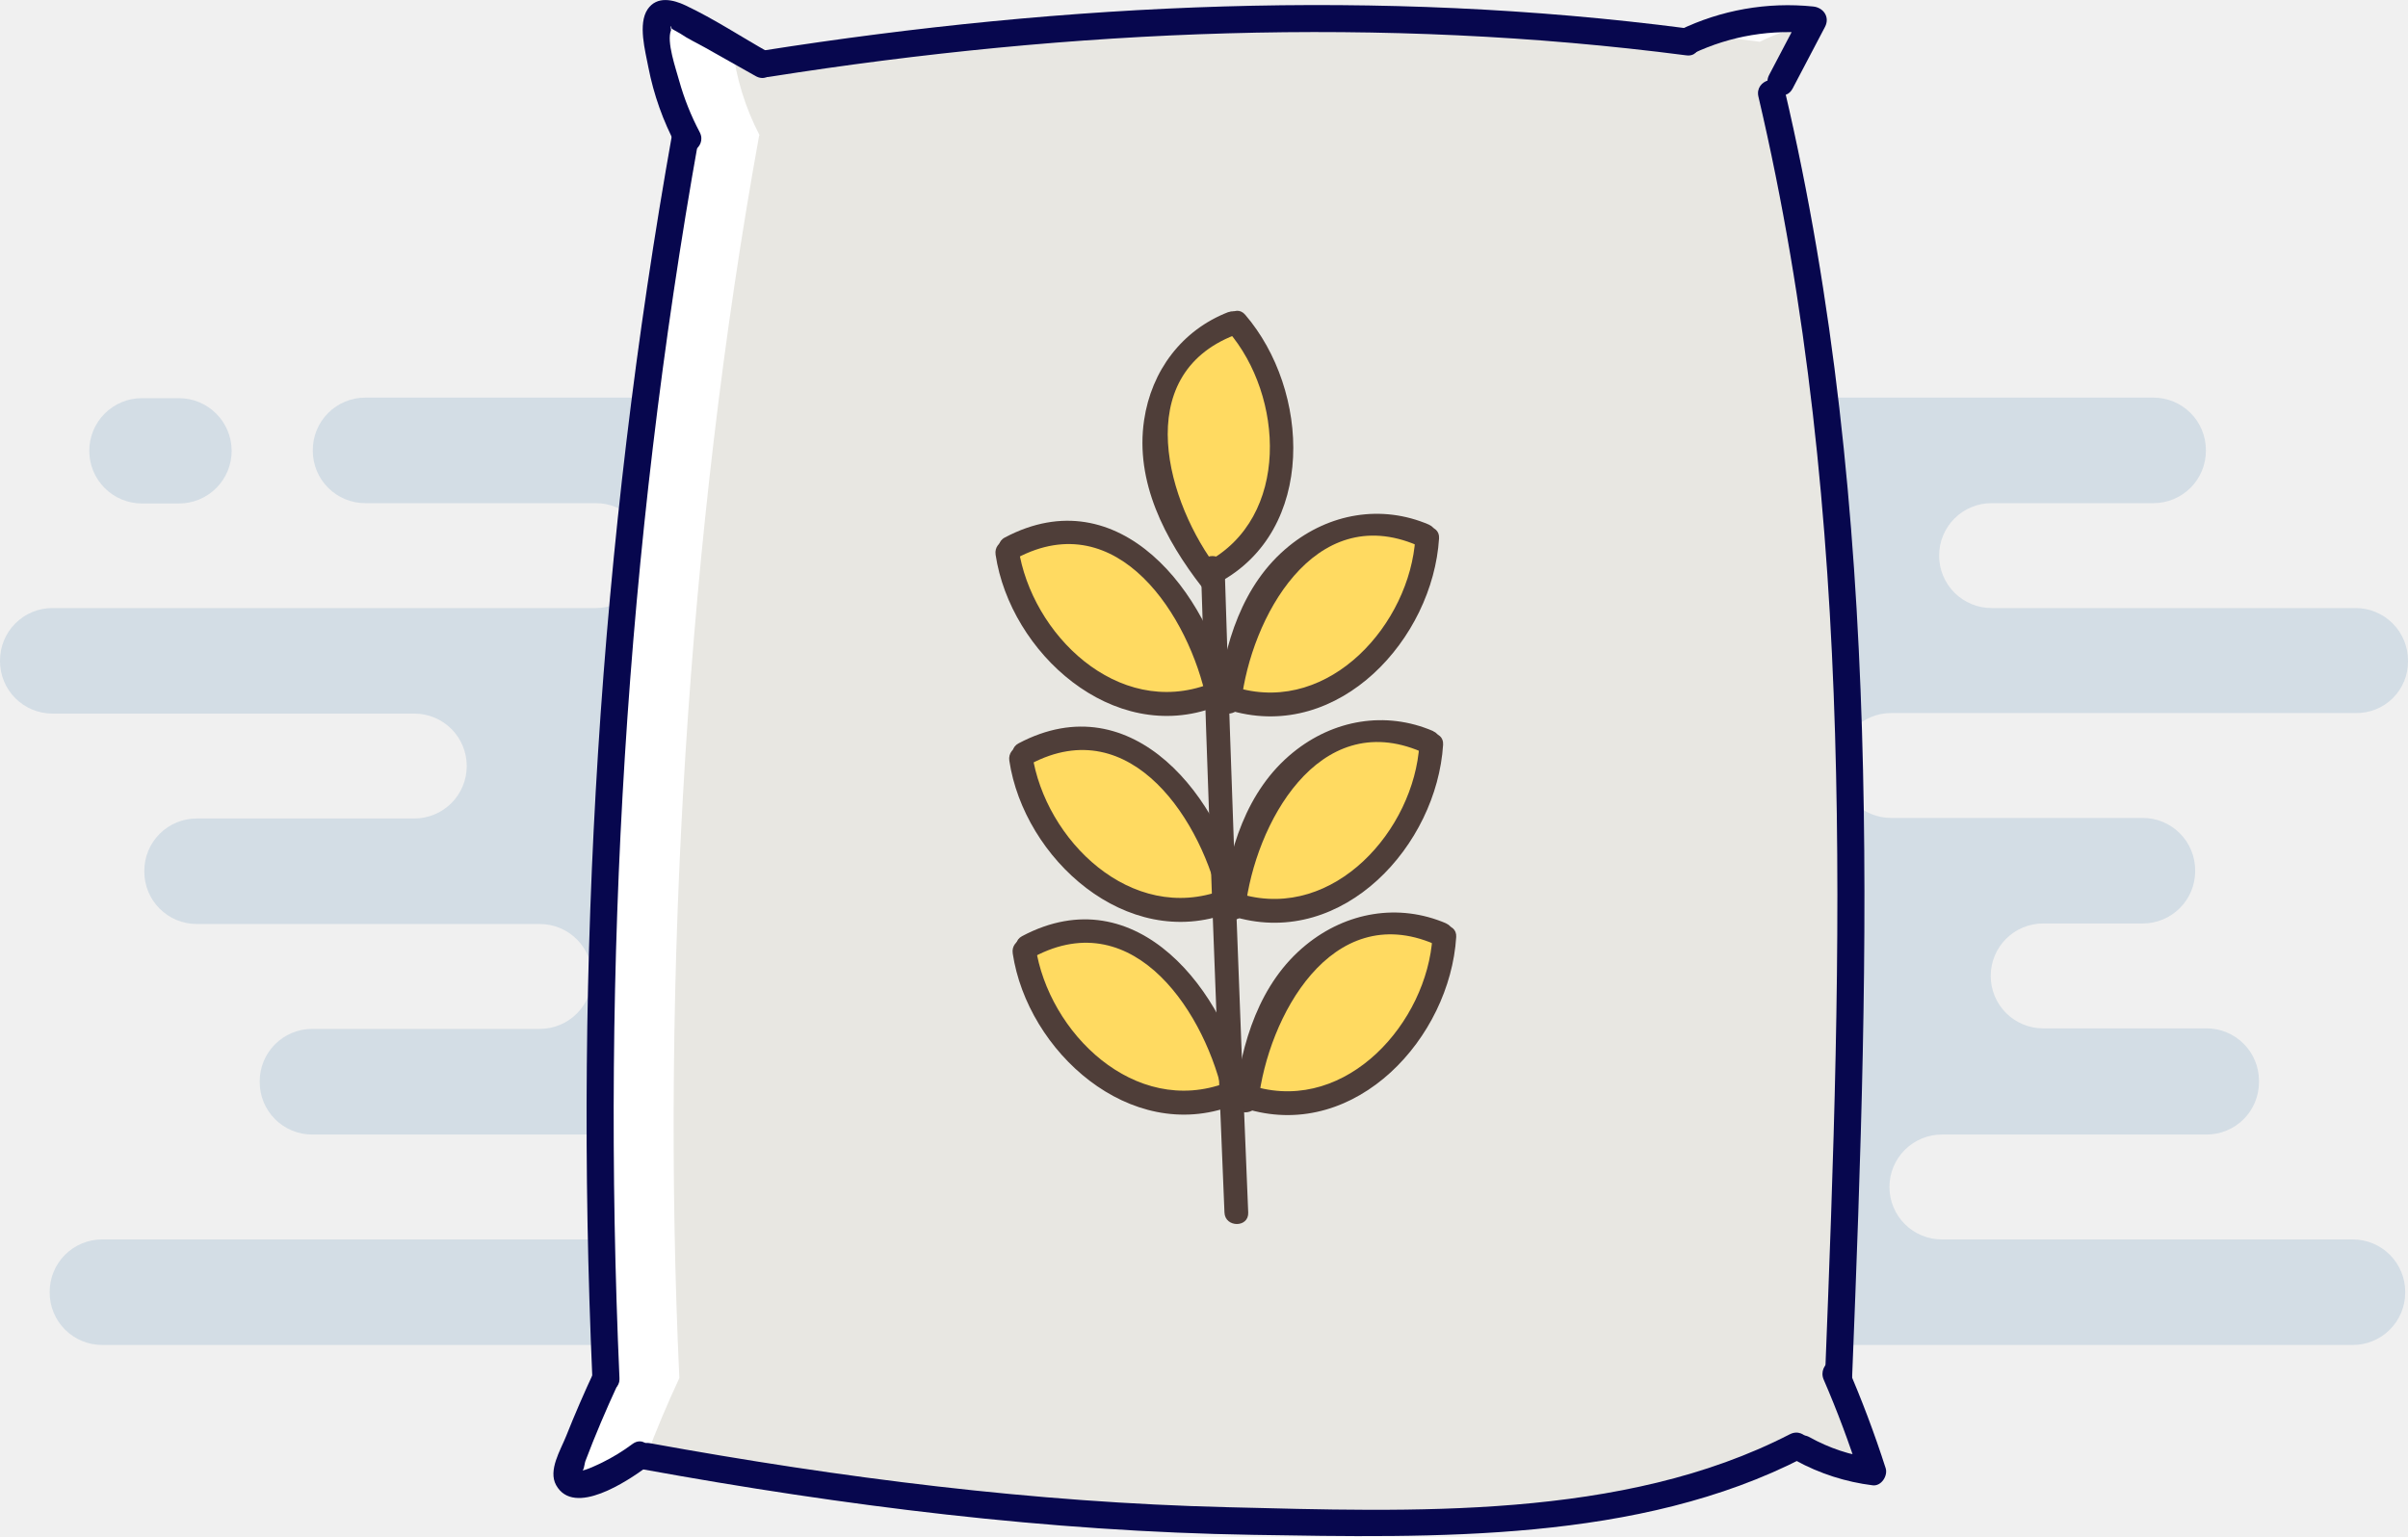
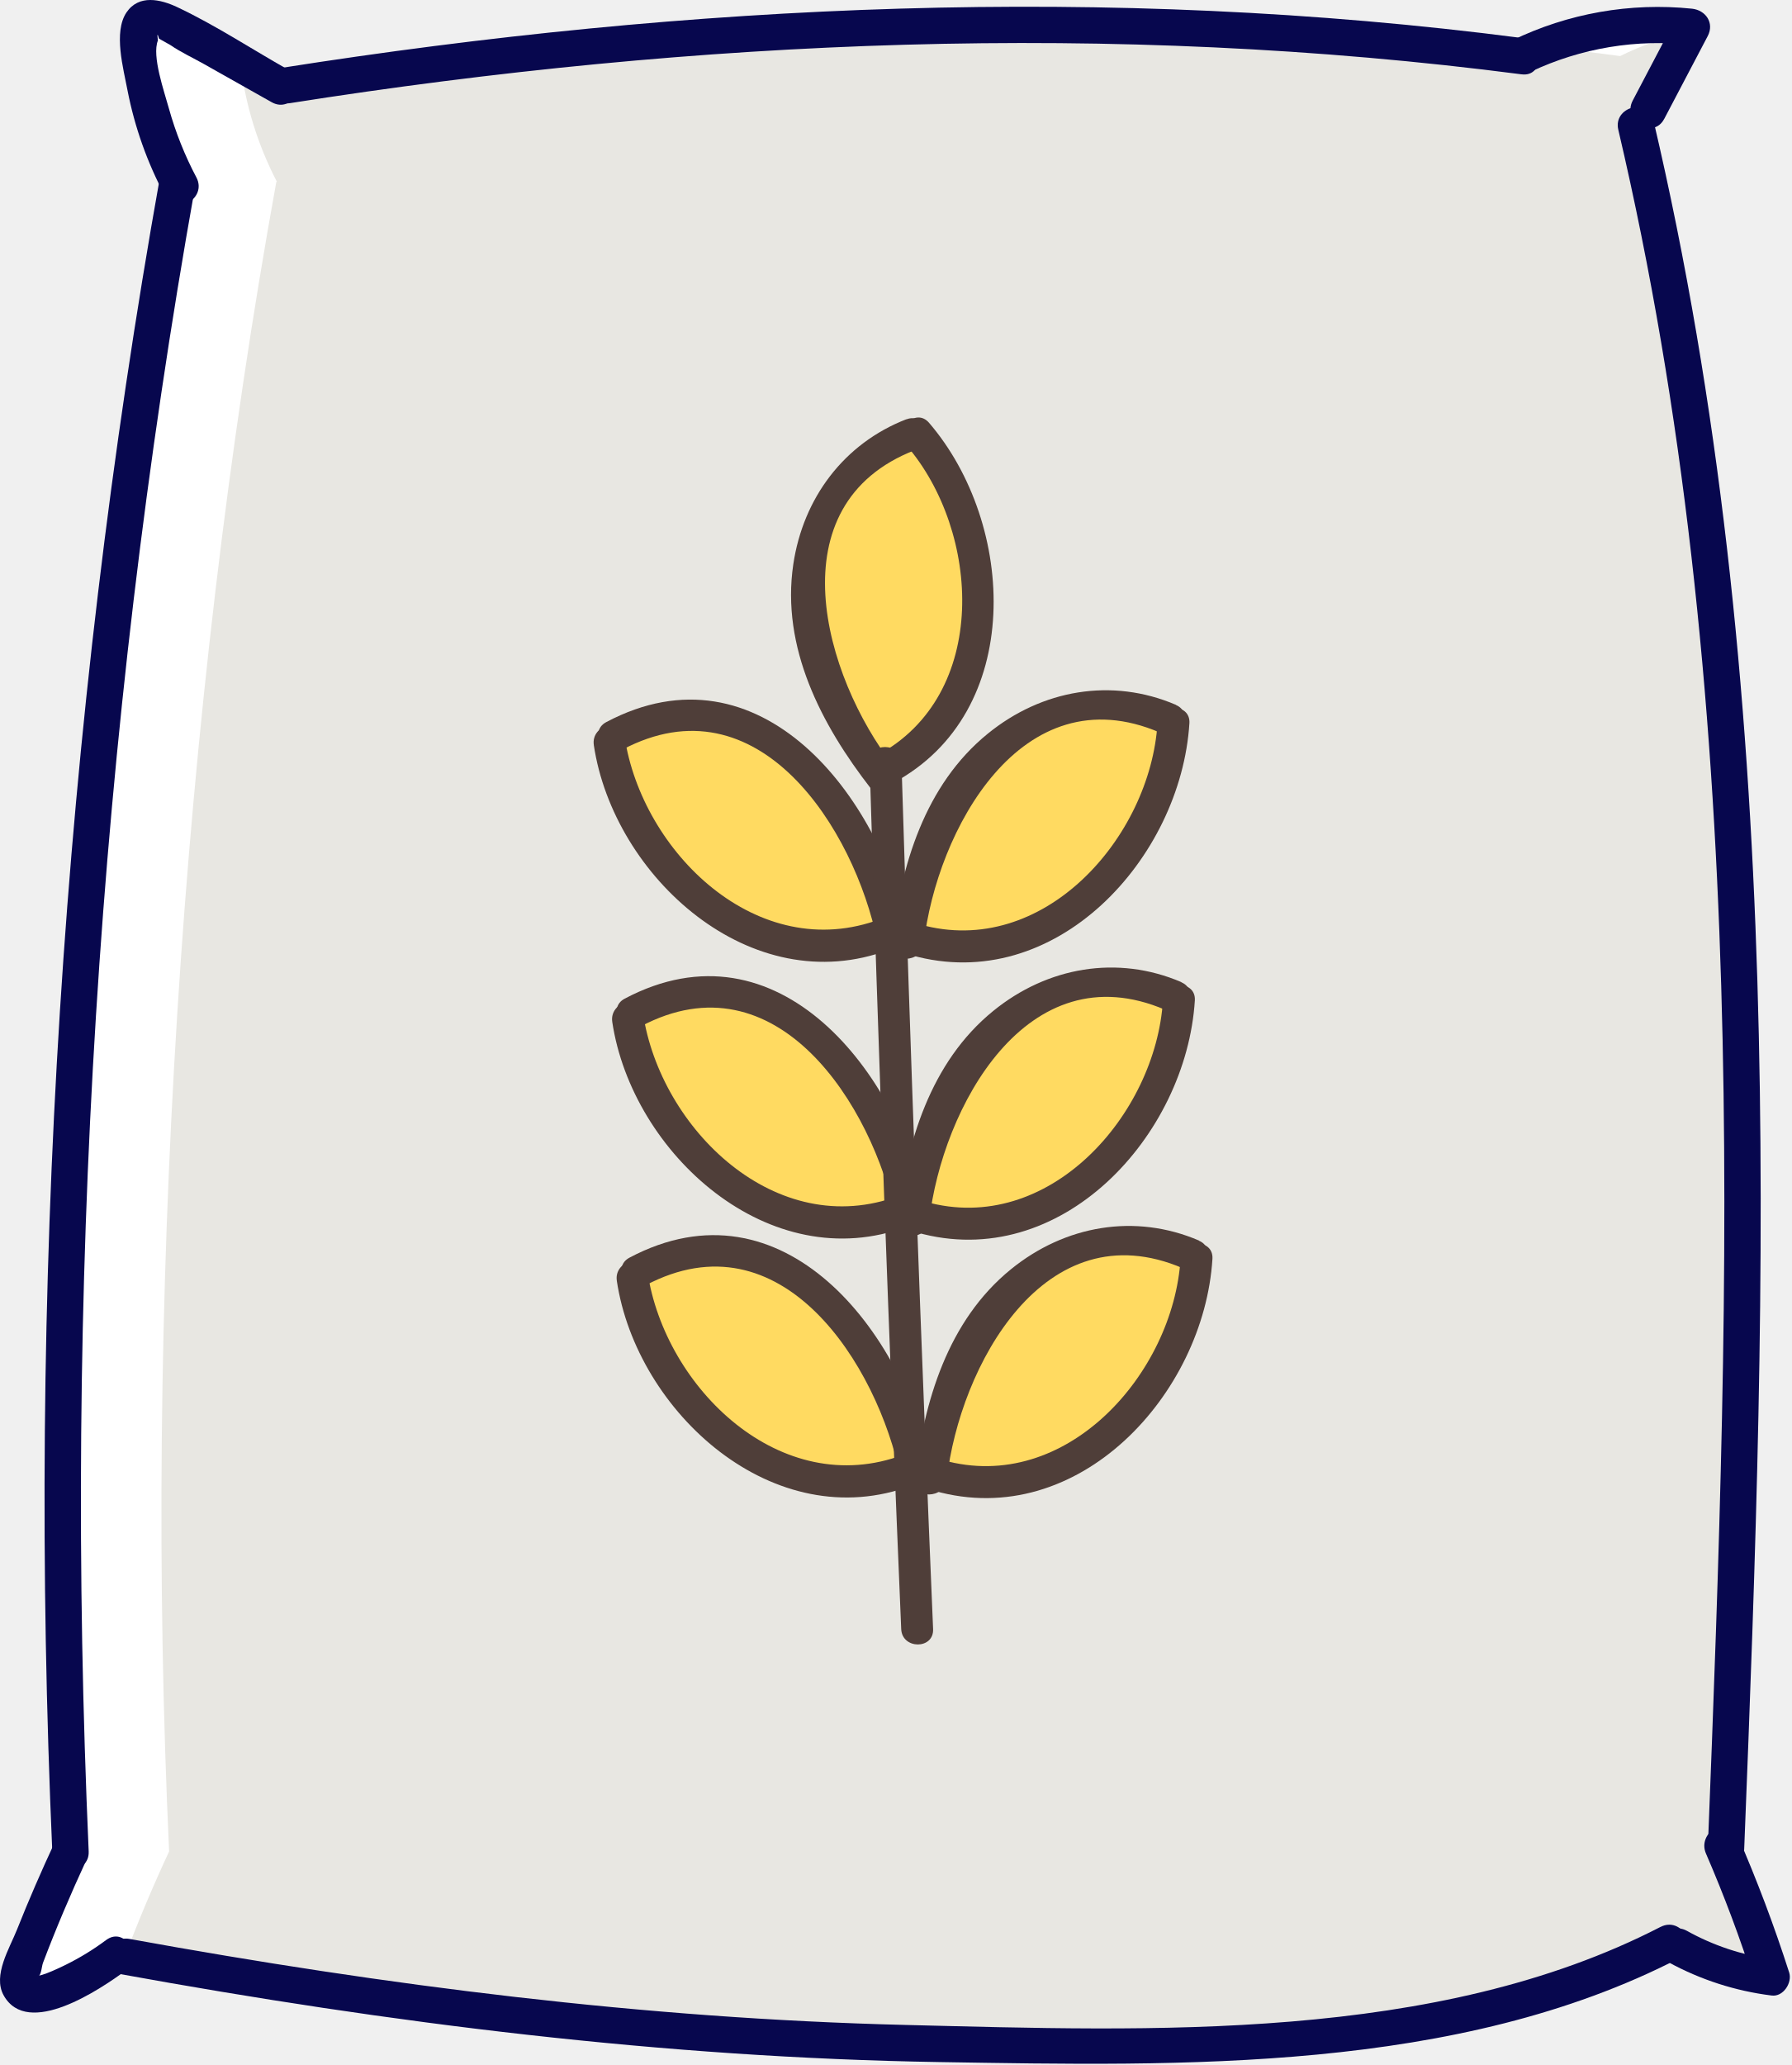
- <svg xmlns="http://www.w3.org/2000/svg" width="1124.7" height="717.57" viewBox="0 0 1124.7 717.57">
-   <path d="M1124.7,308.85v-.3a24.48,24.48,0,0,0-24.5-24.5h-170a24.48,24.48,0,0,1-24.5-24.5h0a24.48,24.48,0,0,1,24.5-24.5h75.6a24.48,24.48,0,0,0,24.5-24.5v-.3a24.48,24.48,0,0,0-24.5-24.5H170.6a24.48,24.48,0,0,0-24.5,24.5v.3a24.48,24.48,0,0,0,24.5,24.5H278.3a24.48,24.48,0,0,1,24.5,24.5h0a24.48,24.48,0,0,1-24.5,24.5H24.5A24.48,24.48,0,0,0,0,308.55v.3a24.48,24.48,0,0,0,24.5,24.5h169a24.48,24.48,0,0,1,24.5,24.5h0a24.48,24.48,0,0,1-24.5,24.5H91.9a24.48,24.48,0,0,0-24.5,24.5v.3a24.48,24.48,0,0,0,24.5,24.5H252.1a24.48,24.48,0,0,1,24.5,24.5h0a24.48,24.48,0,0,1-24.5,24.5H145.8a24.48,24.48,0,0,0-24.5,24.5v.3A24.48,24.48,0,0,0,145.8,530h135a24.48,24.48,0,0,1,24.5,24.5h0A24.48,24.48,0,0,1,280.8,579H47.7a24.48,24.48,0,0,0-24.5,24.5v.3a24.48,24.48,0,0,0,24.5,24.5H1098.9a24.48,24.48,0,0,0,24.5-24.5v-.3a24.48,24.48,0,0,0-24.5-24.5H907a24.48,24.48,0,0,1-24.5-24.5h0A24.48,24.48,0,0,1,907,530h123.6a24.48,24.48,0,0,0,24.5-24.5v-.6a24.48,24.48,0,0,0-24.5-24.5H954.3a24.48,24.48,0,0,1-24.5-24.5h0a24.48,24.48,0,0,1,24.5-24.5h46.5a24.48,24.48,0,0,0,24.5-24.5v-.3a24.48,24.48,0,0,0-24.5-24.5H883.3a24.48,24.48,0,0,1-24.5-24.5h0a24.48,24.48,0,0,1,24.5-24.5h216.9A24,24,0,0,0,1124.7,308.85Z" style="fill:#d3dde5" />
-   <path d="M83.6,186H66.3a24.58,24.58,0,0,0-24.6,24.6h0a24.58,24.58,0,0,0,24.6,24.6H83.6a24.58,24.58,0,0,0,24.6-24.6h0A24.65,24.65,0,0,0,83.6,186Z" style="fill:#d3dde5" />
-   <path d="M774.32,510.67l-.13-3.86m83.92,136.51a458.6,458.6,0,0,1,16.52,44.17A84.28,84.28,0,0,1,842,676.79l-2.78-1.33c-44,24.24-95.57,29.88-145.69,32.85-135.11,8-258.52-3.48-391.67-28l-3.17-.25a84.31,84.31,0,0,1-23.35,12.41c-3.92,1.32-9.68,1.32-10.5-2.73a7.1,7.1,0,0,1,.69-3.92c5.19-14.24,11.08-28.29,17.47-42-8.67-187.07,3.8-396.17,37.27-580.46l.19-.12A120.25,120.25,0,0,1,307,12.11c0-1.59,0-3.36,1-4.56,2-2.59,6.14-1.2,9,.44,13.1,7.34,26.14,14.75,39.18,22.09l1.58-.32C497.25,7.3,647.56.59,787.61,19.51a104.81,104.81,0,0,1,59.3-10.12c-5,9.61-10.07,19.23-15.13,28.85l-4.37,5.19c47,195.24,39.3,399,31.33,599.63Z" style="fill:#e8e7e2" />
-   <path d="M821.94,19.51A104.94,104.94,0,0,1,846,11.06l.88-1.68A104.92,104.92,0,0,0,795,16.2Q808.53,17.7,821.94,19.51Z" style="fill:#fff" />
-   <path d="M390.46,30.08l1.58-.32c78.07-12.57,159.5-20.2,240.62-21.17C549,7.62,464.41,14,383,25.88Z" style="fill:#fff" />
-   <path d="M857,683.56a83.69,83.69,0,0,0,17.61,3.93q-1.71-5.38-3.55-10.72Q864.17,680.45,857,683.56Z" style="fill:#fff" />
-   <path d="M301.91,680.29c4.67-12.36,9.82-24.57,15.39-36.53-8.67-187.07,3.8-396.17,37.28-580.46l.19-.12a119.77,119.77,0,0,1-12.65-41Q329.55,15.09,317,8c-2.84-1.64-7-3-9-.44-1,1.2-1,3-1,4.56a120.25,120.25,0,0,0,13.48,51.07l-.19.12C286.77,247.59,274.3,456.69,283,643.76c-6.39,13.73-12.28,27.78-17.47,42a7.11,7.11,0,0,0-.69,3.92c.82,4,6.58,4,10.5,2.72A84,84,0,0,0,298.66,680l3.17.25Z" style="fill:#fff" />
-   <path d="M336.16,680.27,333,680c-2.2,1.65-4.49,3.18-6.83,4.61,101.52,17.64,198.06,27.32,299.35,26.1C528.59,709.55,435.06,698.51,336.16,680.27Z" style="fill:#fff" />
-   <path d="M865.08,643.06c8-201,14.76-404-31.58-601.29-1.86-7.93-14.07-4.57-12.2,3.36,46.07,196.14,39,398.12,31.12,597.93-.32,8.14,12.34,8.13,12.66,0Z" style="fill:#07074e" />
-   <path d="M836,670c-78,40.22-177.09,36.19-262.67,34.09-90.67-2.22-180.62-13.7-269.77-29.9-8-1.45-11.38,10.75-3.37,12.2,94.14,17.11,189.2,29.06,285,30.61,84.62,1.36,180.08,3.7,257.23-36.07,7.24-3.73.85-14.66-6.39-10.93Z" style="fill:#07074e" />
-   <path d="M289.33,643.77c-8.52-193.33,2.91-388.24,37-578.8,1.42-8-10.77-11.38-12.21-3.36C279.83,253.3,268.1,449.29,276.67,643.77c.36,8.12,13,8.16,12.66,0Z" style="fill:#07074e" />
-   <path d="M837.24,41.42,852.4,12.56c2.38-4.54-.67-9-5.47-9.52a116,116,0,0,0-62.49,11c-7.35,3.49-.94,14.41,6.39,10.93a103.76,103.76,0,0,1,56.1-9.31l-5.46-9.52Q833.9,20.6,826.31,35c-3.78,7.21,7.14,13.61,10.93,6.39Z" style="fill:#07074e" />
-   <path d="M787.64,13.21C644.06-5.44,498.76,1.2,356,23.68c-8,1.26-4.61,13.46,3.37,12.2C501,13.58,645.24,7.37,787.64,25.86c8.05,1.05,8-11.62,0-12.65Z" style="fill:#07074e" />
-   <path d="M326.81,61.75a120.77,120.77,0,0,1-9.6-24.07c-1.56-5.71-6-18.24-3.8-23.59q-.46-3.6.37-.64l3.92,2.21c3.59,2.48,7.94,4.49,11.75,6.64L353,35.57c7.1,4,13.49-6.92,6.39-10.93C346.4,17.34,333.6,8.86,320.17,2.52,314.34-.23,306.8-2,302.49,4.32c-4.65,6.88-1.06,19.6.34,27.11a131.11,131.11,0,0,0,13.05,36.71c3.76,7.22,14.69.83,10.93-6.39Z" style="fill:#07074e" />
-   <path d="M851.79,644.5a474.62,474.62,0,0,1,16.74,44.7l6.1-8a83.76,83.76,0,0,1-29.49-9.84c-7.15-3.92-13.54,7-6.39,10.93a100.63,100.63,0,0,0,35.88,11.57c4.06.54,7.23-4.48,6.1-8a505.23,505.23,0,0,0-18-47.73c-3.24-7.45-14.15-1-10.93,6.39Z" style="fill:#07074e" />
-   <path d="M277.53,640.58c-4.66,10-9.07,20.14-13.15,30.41-2.54,6.4-8.47,15.86-4.64,22.78,8.34,15.05,33.59-2.11,42.1-8.31,6.52-4.75.21-15.74-6.39-10.93a90.82,90.82,0,0,1-14.13,8.66c-.26.12-9.05,4.54-10.29,3.69,1.81,1.24,1.84-2.88,2.4-4.36,4.54-12,9.6-23.88,15-35.55,3.42-7.34-7.48-13.77-10.93-6.39Z" style="fill:#07074e" />
-   <path d="M672.68,436.14l1.92,1.56c-.92,32.23-23,62.83-53.26,73.85-11.68,4.25-24.77,5.73-36.41,1.44l-2.51-.26c2.4-22.88,9.83-46,25.91-62.43C624.74,433.52,651.65,425.65,672.68,436.14Z" style="fill:#ffda61" />
-   <path d="M666.58,346.29l1.92,1.55c-.92,32.23-23,62.84-53.3,73.89-11.64,4.21-24.76,5.69-36.41,1.44l-2.51-.26c2.4-22.88,9.83-46.05,25.91-62.46C618.64,343.66,645.55,335.83,666.58,346.29Z" style="fill:#ffda61" />
-   <path d="M664.66,249.89l1.92,1.55c-.89,32.23-23,62.84-53.26,73.85-11.65,4.25-24.77,5.73-36.41,1.45l-2.52-.26c2.41-22.85,9.84-46,25.92-62.43C616.75,247.23,643.66,239.39,664.66,249.89Z" style="fill:#ffda61" />
-   <path d="M577.65,150.91c21.88,23.65,27.53,61,13.64,90-5.33,11.12-13.61,21.25-24.77,26.39,0,1,0,1.92.08,2.88l-1.34,0c-14.74-18.26-26.16-40.48-26.16-64s13.75-47.91,36.07-55.15" style="fill:#ffda61" />
-   <path d="M574.8,502.2c.11,3,.22,6,.37,8.94l-1,0c-11.24,5.25-24.4,4.91-36.37,1.7-31.12-8.39-55.78-37-59.44-69l1.78-1.74c20-12.23,47.53-6.76,65.35,8.58C560.76,463.79,569.85,482.57,574.8,502.2Z" style="fill:#ffda61" />
-   <path d="M571.14,405c.15,5.54.37,11.05.59,16.56-11.05,4.84-23.87,4.47-35.52,1.33-31.16-8.39-55.77-37-59.47-69l1.81-1.74c20-12.23,47.5-6.76,65.35,8.58,13.34,11.46,22,27.31,27.24,44.24C571.1,405,571.14,405,571.14,405Z" style="fill:#ffda61" />
-   <path d="M568.26,322.49c0,.81.07,1.58.11,2.36l-2.18.07c-11.24,5.25-24.43,4.92-36.41,1.7-31.12-8.39-55.74-37-59.43-69l1.77-1.74c20-12.24,47.53-6.76,65.35,8.57C554.4,279,563.75,300.57,568.26,322.49Z" style="fill:#ffda61" />
-   <path d="M473,445.33c6.86,45.79,54.74,89.25,102.64,71.18,6.62-2.49,3.75-13.22-2.94-10.69-42.7,16.1-83-23.35-89-63.44-1.05-7-11.74-4-10.69,2.95Z" style="fill:#4f3e39" />
-   <path d="M483,446.93c47.3-25.06,80.7,27.44,88.71,66.77,1.42,7,12.11,4,10.69-3-9.63-47.28-51.38-101.8-105-73.39-6.31,3.34-.71,12.91,5.59,9.57Z" style="fill:#4f3e39" />
-   <path d="M471.41,355.29c6.86,45.79,54.74,89.25,102.64,71.18,6.62-2.49,3.75-13.22-2.94-10.69-42.7,16.1-83-23.35-89-63.44-1.05-7-11.74-4-10.69,3Z" style="fill:#4f3e39" />
-   <path d="M481.33,356.89c47.3-25.07,80.7,27.44,88.71,66.77,1.42,7,12.11,4,10.69-3-9.63-47.29-51.38-101.8-105-73.4-6.31,3.35-.72,12.92,5.59,9.58Z" style="fill:#4f3e39" />
-   <path d="M465,259.07c6.86,45.79,54.74,89.26,102.64,71.19,6.62-2.5,3.75-13.22-2.94-10.69-42.7,16.1-83-23.35-89-63.44-1.05-7-11.74-4-10.69,2.94Z" style="fill:#4f3e39" />
-   <path d="M474.92,260.68c47.3-25.07,80.7,27.43,88.71,66.77,1.42,7,12.11,4,10.69-2.95-9.63-47.29-51.38-101.81-105-73.4-6.31,3.34-.71,12.92,5.59,9.58Z" style="fill:#4f3e39" />
-   <path d="M669.06,437.7c-2.49,39.75-39.7,82.06-82.66,70-6.88-1.94-9.82,8.76-2.95,10.69,50.2,14.14,93.76-33.72,96.7-80.65.45-7.13-10.64-7.1-11.09,0Z" style="fill:#4f3e39" />
-   <path d="M675.48,431.36c-22.28-9.56-46.63-5.29-65.43,10-21.93,17.81-30.29,46-33.37,73-.81,7.08,10.29,7,11.09,0,4.46-39.14,33.89-94.07,82.12-73.36,6.48,2.78,12.14-6.77,5.59-9.58Z" style="fill:#4f3e39" />
-   <path d="M662.94,347.85c-2.49,39.75-39.7,82.06-82.66,70-6.88-1.94-9.82,8.76-2.95,10.69,50.2,14.14,93.75-33.72,96.7-80.65.45-7.13-10.64-7.1-11.09,0Z" style="fill:#4f3e39" />
-   <path d="M669.36,341.51c-22.28-9.56-46.63-5.29-65.43,10-21.93,17.81-30.29,46-33.37,73-.81,7.08,10.29,7,11.09,0,4.46-39.14,33.89-94.07,82.12-73.36,6.48,2.78,12.14-6.77,5.59-9.58Z" style="fill:#4f3e39" />
-   <path d="M661.05,251.44c-2.5,39.75-39.7,82.06-82.66,70-6.88-1.94-9.82,8.76-2.95,10.7,50.2,14.13,93.75-33.73,96.7-80.66.44-7.12-10.65-7.1-11.09,0Z" style="fill:#4f3e39" />
-   <path d="M667.47,245.1c-22.28-9.56-46.63-5.29-65.43,10-21.93,17.8-30.3,45.95-33.37,73-.81,7.07,10.29,7,11.08,0,4.46-39.15,33.9-94.07,82.13-73.37,6.48,2.78,12.14-6.77,5.59-9.58Z" style="fill:#4f3e39" />
-   <path d="M581.57,147c-4.67-5.41-12.48,2.46-7.85,7.85h0c25.83,30,29.15,86.84-10.24,107.84-6.3,3.36-.7,12.93,5.6,9.57,46-24.54,42.82-90,12.49-125.26" style="fill:#4f3e39" />
-   <path d="M573.71,145.79c-21.72,8.42-35.91,27.43-39.33,50.43-4.31,28.92,9.77,55.84,27,78,4.37,5.63,12.16-2.26,7.84-7.84-24.2-31.16-41.47-90.9,7.48-109.86,6.59-2.55,3.72-13.28-2.95-10.7" style="fill:#4f3e39" />
-   <path d="M560.91,265.11q4.62,150.7,11,301.34c.3,7.11,11.39,7.15,11.09,0q-6.36-150.65-11-301.34c-.22-7.12-11.31-7.15-11.09,0Z" style="fill:#4f3e39" />
+ <svg xmlns="http://www.w3.org/2000/svg" width="623" height="718" viewBox="0 0 623 718" fill="none">
+   <path d="M515.834 510.651L515.704 506.791L515.834 510.651ZM599.624 643.301C605.884 657.732 611.398 672.474 616.144 687.471C604.648 686.182 593.541 682.539 583.514 676.771L580.734 675.441C536.734 699.681 485.164 705.321 435.044 708.291C299.934 716.291 176.524 704.811 43.374 680.291L40.204 680.041C33.122 685.38 25.241 689.568 16.854 692.451C12.934 693.771 7.174 693.771 6.354 689.721C6.205 688.375 6.445 687.015 7.044 685.801C12.234 671.561 18.124 657.511 24.514 643.801C15.844 456.731 28.314 247.631 61.784 63.341L61.974 63.221C53.749 47.388 49.152 29.922 48.514 12.091C48.514 10.501 48.514 8.731 49.514 7.531C51.514 4.941 55.654 6.331 58.514 7.971C71.614 15.311 84.654 22.721 97.694 30.061L99.274 29.741C238.764 7.281 389.074 0.571 529.124 19.491C547.477 10.396 568.093 6.877 588.424 9.371C583.424 18.981 578.354 28.601 573.294 38.221L568.924 43.411C615.924 238.651 608.224 442.411 600.254 643.041L599.624 643.301Z" fill="#E8E7E2" />
+   <path d="M563.454 19.491C571.101 15.707 579.18 12.869 587.514 11.041L588.394 9.361C570.802 7.217 552.954 9.563 536.514 16.181C545.534 17.181 554.514 18.285 563.454 19.491Z" fill="white" />
+   <path d="M131.974 30.061L133.554 29.741C211.624 17.171 293.054 9.541 374.174 8.571C290.514 7.601 205.924 13.981 124.514 25.861L131.974 30.061Z" fill="white" />
+   <path d="M598.514 683.541C604.225 685.482 610.129 686.8 616.124 687.471C614.984 683.885 613.801 680.311 612.574 676.751C607.981 679.205 603.294 681.468 598.514 683.541Z" fill="white" />
+   <path d="M43.424 680.271C48.094 667.911 53.244 655.701 58.814 643.741C50.144 456.671 62.614 247.571 96.094 63.281L96.284 63.161C89.634 50.367 85.348 36.478 83.634 22.161C75.254 17.434 66.88 12.708 58.514 7.981C55.674 6.341 51.514 4.981 49.514 7.541C48.514 8.741 48.514 10.541 48.514 12.101C49.167 29.913 53.771 47.357 61.994 63.171L61.804 63.291C28.284 247.571 15.814 456.671 24.514 643.741C18.124 657.471 12.234 671.521 7.044 685.741C6.445 686.956 6.206 688.315 6.354 689.661C7.174 693.661 12.934 693.661 16.854 692.381C25.232 689.503 33.103 685.318 40.174 679.981L43.344 680.231L43.424 680.271Z" fill="white" />
+   <path d="M77.674 680.251L74.514 679.981C72.314 681.631 70.024 683.161 67.684 684.591C169.204 702.231 265.744 711.911 367.034 710.691C270.104 709.531 176.574 698.491 77.674 680.251Z" fill="white" />
+   <path d="M606.594 643.041C614.594 442.041 621.354 239.041 575.014 41.751C573.154 33.821 560.944 37.181 562.814 45.111C608.884 241.251 601.814 443.231 593.934 643.041C593.614 651.181 606.274 651.171 606.594 643.041Z" fill="#07074E" />
+   <path d="M577.514 669.981C499.514 710.201 400.424 706.171 314.844 704.071C224.174 701.851 134.224 690.371 45.074 674.171C37.074 672.721 33.694 684.921 41.704 686.371C135.844 703.481 230.904 715.431 326.704 716.981C411.324 718.341 506.784 720.681 583.934 680.911C591.174 677.181 584.784 666.251 577.544 669.981H577.514Z" fill="#07074E" />
+   <path d="M30.844 643.751C22.324 450.421 33.754 255.511 67.844 64.951C69.264 56.951 57.074 53.571 55.634 61.591C21.344 253.281 9.614 449.271 18.184 643.751C18.544 651.871 31.184 651.911 30.844 643.751Z" fill="#07074E" />
+   <path d="M578.754 41.401L593.914 12.541C596.294 8.001 593.244 3.541 588.444 3.021C566.996 0.809 545.357 4.618 525.954 14.021C518.604 17.511 525.014 28.431 532.344 24.951C549.812 16.684 569.242 13.46 588.444 15.641L582.984 6.121C577.937 15.761 572.884 25.381 567.824 34.981C564.044 42.191 574.964 48.591 578.754 41.371V41.401Z" fill="#07074E" />
+   <path d="M529.154 13.191C385.574 -5.459 240.274 1.181 97.514 23.661C89.514 24.921 92.904 37.121 100.884 35.861C242.514 13.561 386.754 7.351 529.154 25.841C537.204 26.891 537.154 14.221 529.154 13.191Z" fill="#07074E" />
+   <path d="M68.324 61.731C64.27 54.075 61.051 46.006 58.724 37.661C57.164 31.951 52.724 19.421 54.924 14.071C54.617 11.671 54.741 11.458 55.294 13.431L59.214 15.641C62.804 18.121 67.154 20.131 70.964 22.281L94.514 35.551C101.614 39.551 108.004 28.631 100.904 24.621C87.914 17.321 75.114 8.841 61.684 2.501C55.854 -0.249 48.314 -2.019 44.004 4.301C39.354 11.181 42.944 23.901 44.344 31.411C46.841 44.23 51.24 56.603 57.394 68.121C61.154 75.341 72.084 68.951 68.324 61.731Z" fill="#07074E" />
+   <path d="M593.304 644.481C599.63 659.091 605.217 674.01 610.044 689.181L616.144 681.181C605.786 679.77 595.784 676.433 586.654 671.341C579.504 667.421 573.114 678.341 580.264 682.271C591.388 688.354 603.562 692.279 616.144 693.841C620.204 694.381 623.374 689.361 622.244 685.841C617.051 669.638 611.044 653.708 604.244 638.111C601.004 630.661 590.094 637.111 593.314 644.501L593.304 644.481Z" fill="#07074E" />
+   <path d="M19.044 640.561C14.384 650.561 9.974 660.701 5.894 670.971C3.354 677.371 -2.576 686.831 1.254 693.751C9.594 708.801 34.844 691.641 43.354 685.441C49.874 680.691 43.564 669.701 36.964 674.511C32.528 677.823 27.798 680.721 22.834 683.171C22.574 683.291 13.784 687.711 12.544 686.861C14.354 688.101 14.384 683.981 14.944 682.501C19.484 670.501 24.544 658.621 29.944 646.951C33.364 639.611 22.464 633.181 19.014 640.561H19.044Z" fill="#07074E" />
+   <path d="M414.194 436.121L416.114 437.681C415.194 469.911 393.114 500.511 362.854 511.531C351.174 515.781 338.084 517.261 326.444 512.971L323.934 512.711C326.334 489.831 333.764 466.711 349.844 450.281C366.254 433.501 393.164 425.631 414.194 436.121Z" fill="#FFDA61" />
+   <path d="M408.094 346.271L410.014 347.821C409.094 380.051 387.014 410.661 356.714 421.711C345.074 425.921 331.954 427.401 320.304 423.151L317.794 422.891C320.194 400.011 327.624 376.841 343.704 360.431C360.154 343.641 387.064 335.811 408.094 346.271Z" fill="#FFDA61" />
+   <path d="M406.174 249.871L408.094 251.421C407.204 283.651 385.094 314.261 354.834 325.271C343.184 329.521 330.064 331.001 318.424 326.721L315.904 326.461C318.314 303.611 325.744 280.461 341.824 264.031C358.264 247.211 385.174 239.371 406.174 249.871Z" fill="#FFDA61" />
+   <path d="M319.164 150.891C341.044 174.541 346.694 211.891 332.804 240.891C327.474 252.011 319.194 262.141 308.034 267.281C308.034 268.281 308.034 269.201 308.114 270.161H306.774C292.034 251.901 280.614 229.681 280.614 206.161C280.614 182.641 294.364 158.251 316.684 151.011" fill="#FFDA61" />
+   <path d="M316.314 502.181C316.424 505.181 316.534 508.181 316.684 511.121H315.684C304.444 516.371 291.284 516.031 279.314 512.821C248.194 504.431 223.534 475.821 219.874 443.821L221.654 442.081C241.654 429.851 269.184 435.321 287.004 450.661C302.274 463.771 311.364 482.551 316.314 502.181Z" fill="#FFDA61" />
+   <path d="M312.654 404.981C312.804 410.521 313.024 416.031 313.244 421.541C302.194 426.381 289.374 426.011 277.724 422.871C246.564 414.481 221.954 385.871 218.254 353.871L220.064 352.131C240.064 339.901 267.564 345.371 285.414 360.711C298.754 372.171 307.414 388.021 312.654 404.951C312.614 404.981 312.654 404.981 312.654 404.981Z" fill="#FFDA61" />
+   <path d="M309.774 322.471C309.774 323.281 309.844 324.051 309.884 324.831L307.704 324.901C296.464 330.151 283.274 329.821 271.294 326.601C240.174 318.211 215.554 289.601 211.864 257.601L213.634 255.861C233.634 243.621 261.164 249.101 278.984 264.431C295.914 278.981 305.264 300.551 309.774 322.471Z" fill="#FFDA61" />
+   <path d="M214.514 445.311C221.374 491.101 269.254 534.561 317.154 516.491C323.774 514.001 320.904 503.271 314.214 505.801C271.514 521.901 231.214 482.451 225.214 442.361C224.164 435.361 213.474 438.361 214.524 445.311H214.514Z" fill="#4F3E39" />
+   <path d="M224.514 446.911C271.814 421.851 305.214 474.351 313.224 513.681C314.644 520.681 325.334 517.681 323.914 510.681C314.284 463.401 272.534 408.881 218.914 437.291C212.604 440.631 218.204 450.201 224.504 446.861L224.514 446.911Z" fill="#4F3E39" />
+   <path d="M212.924 355.271C219.784 401.061 267.664 444.521 315.564 426.451C322.184 423.961 319.314 413.231 312.624 415.761C269.924 431.861 229.624 392.411 223.624 352.321C222.574 345.321 211.884 348.321 212.934 355.321L212.924 355.271Z" fill="#4F3E39" />
+   <path d="M222.844 356.871C270.144 331.801 303.544 384.311 311.554 423.641C312.974 430.641 323.664 427.641 322.244 420.641C312.614 373.351 270.864 318.841 217.244 347.241C210.934 350.591 216.524 360.161 222.834 356.821L222.844 356.871Z" fill="#4F3E39" />
+   <path d="M206.514 259.051C213.374 304.841 261.254 348.311 309.154 330.241C315.774 327.741 312.904 317.021 306.214 319.551C263.514 335.651 223.214 296.201 217.214 256.111C216.164 249.111 205.474 252.111 206.524 259.051H206.514Z" fill="#4F3E39" />
+   <path d="M216.434 260.661C263.734 235.591 297.134 288.091 305.144 327.431C306.564 334.431 317.254 331.431 315.834 324.481C306.204 277.191 264.454 222.671 210.834 251.081C204.524 254.421 210.124 264.001 216.424 260.661H216.434Z" fill="#4F3E39" />
+   <path d="M410.574 437.681C408.084 477.431 370.874 519.741 327.914 507.681C321.034 505.741 318.094 516.441 324.964 518.371C375.164 532.511 418.724 484.651 421.664 437.721C422.114 430.591 411.024 430.621 410.574 437.721V437.681Z" fill="#4F3E39" />
+   <path d="M416.994 431.341C394.714 421.781 370.364 426.051 351.564 441.341C329.634 459.151 321.274 487.341 318.194 514.341C317.384 521.421 328.484 521.341 329.284 514.341C333.744 475.201 363.174 420.271 411.404 440.981C417.884 443.761 423.544 434.211 416.994 431.401V431.341Z" fill="#4F3E39" />
+   <path d="M404.454 347.831C401.964 387.581 364.754 429.891 321.794 417.831C314.914 415.891 311.974 426.591 318.844 428.521C369.044 442.661 412.594 394.801 415.544 347.871C415.994 340.741 404.904 340.771 404.454 347.871V347.831Z" fill="#4F3E39" />
+   <path d="M410.874 341.491C388.594 331.931 364.244 336.201 345.444 351.491C323.514 369.301 315.154 397.491 312.074 424.491C311.264 431.571 322.364 431.491 323.164 424.491C327.624 385.351 357.054 330.421 405.284 351.131C411.764 353.911 417.424 344.361 410.874 341.551V341.491Z" fill="#4F3E39" />
+   <path d="M402.564 251.421C400.064 291.171 362.864 333.481 319.904 321.421C313.024 319.481 310.084 330.181 316.954 332.121C367.154 346.251 410.704 298.391 413.654 251.461C414.094 244.341 403.004 244.361 402.564 251.461V251.421Z" fill="#4F3E39" />
+   <path d="M408.984 245.081C386.704 235.521 362.354 239.791 343.554 255.081C321.624 272.881 313.254 301.031 310.184 328.081C309.374 335.151 320.474 335.081 321.264 328.081C325.724 288.931 355.164 234.011 403.394 254.711C409.874 257.491 415.534 247.941 408.984 245.131V245.081Z" fill="#4F3E39" />
+   <path d="M323.084 146.981C318.414 141.571 310.604 149.441 315.234 154.831C341.064 184.831 344.384 241.671 304.994 262.671C298.694 266.031 304.294 275.601 310.594 272.241C356.594 247.701 353.414 182.241 323.084 146.981Z" fill="#4F3E39" />
+   <path d="M315.224 145.771C293.504 154.191 279.314 173.201 275.894 196.201C271.584 225.121 285.664 252.041 302.894 274.201C307.264 279.831 315.054 271.941 310.734 266.361C286.534 235.201 269.264 175.461 318.214 156.501C324.804 153.951 321.934 143.221 315.264 145.801" fill="#4F3E39" />
+   <path d="M302.424 265.091C305.504 365.558 309.171 466.005 313.424 566.431C313.724 573.541 324.814 573.581 324.514 566.431C320.274 465.998 316.607 365.551 313.514 265.091C313.294 257.971 302.204 257.941 302.424 265.091Z" fill="#4F3E39" />
</svg>
